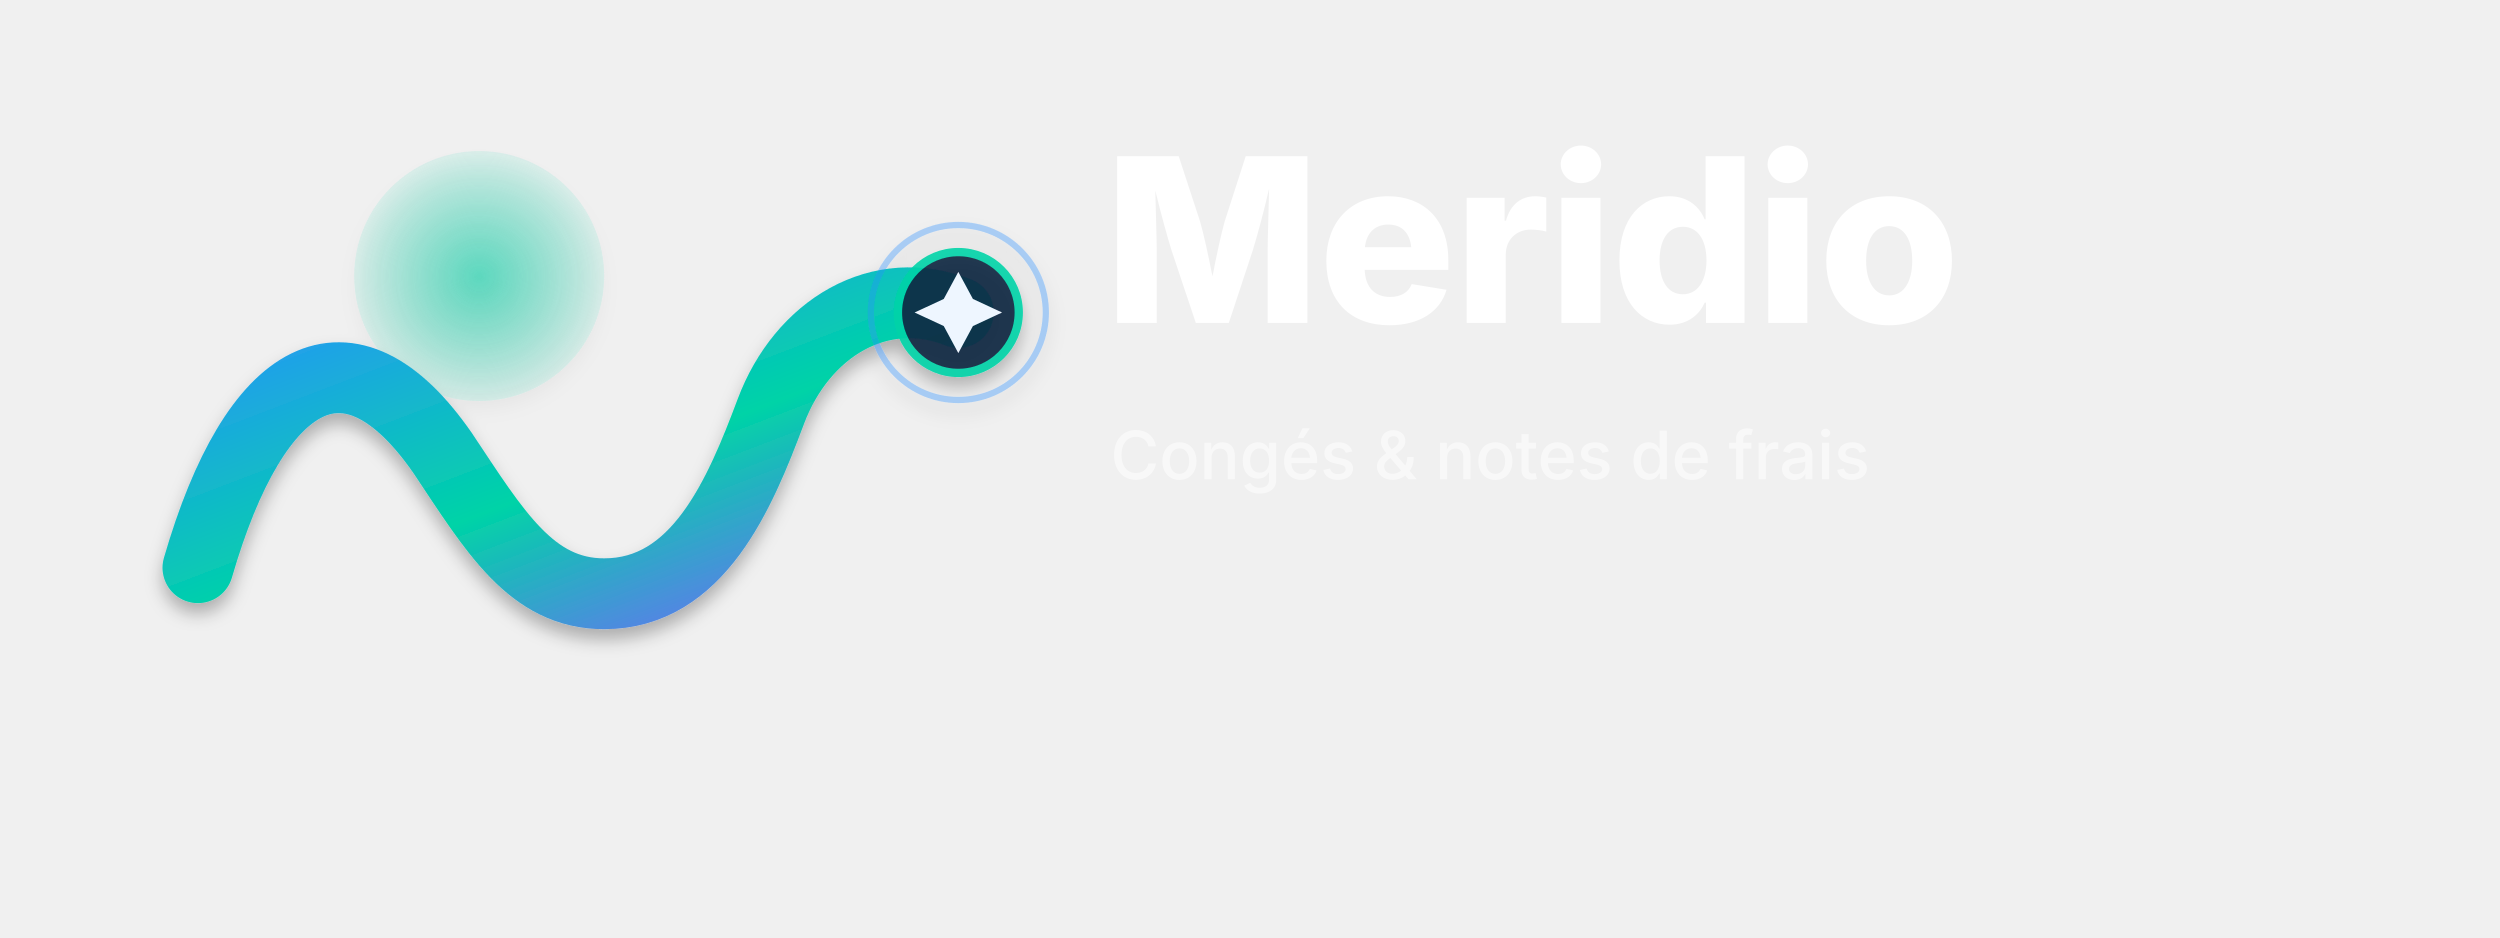
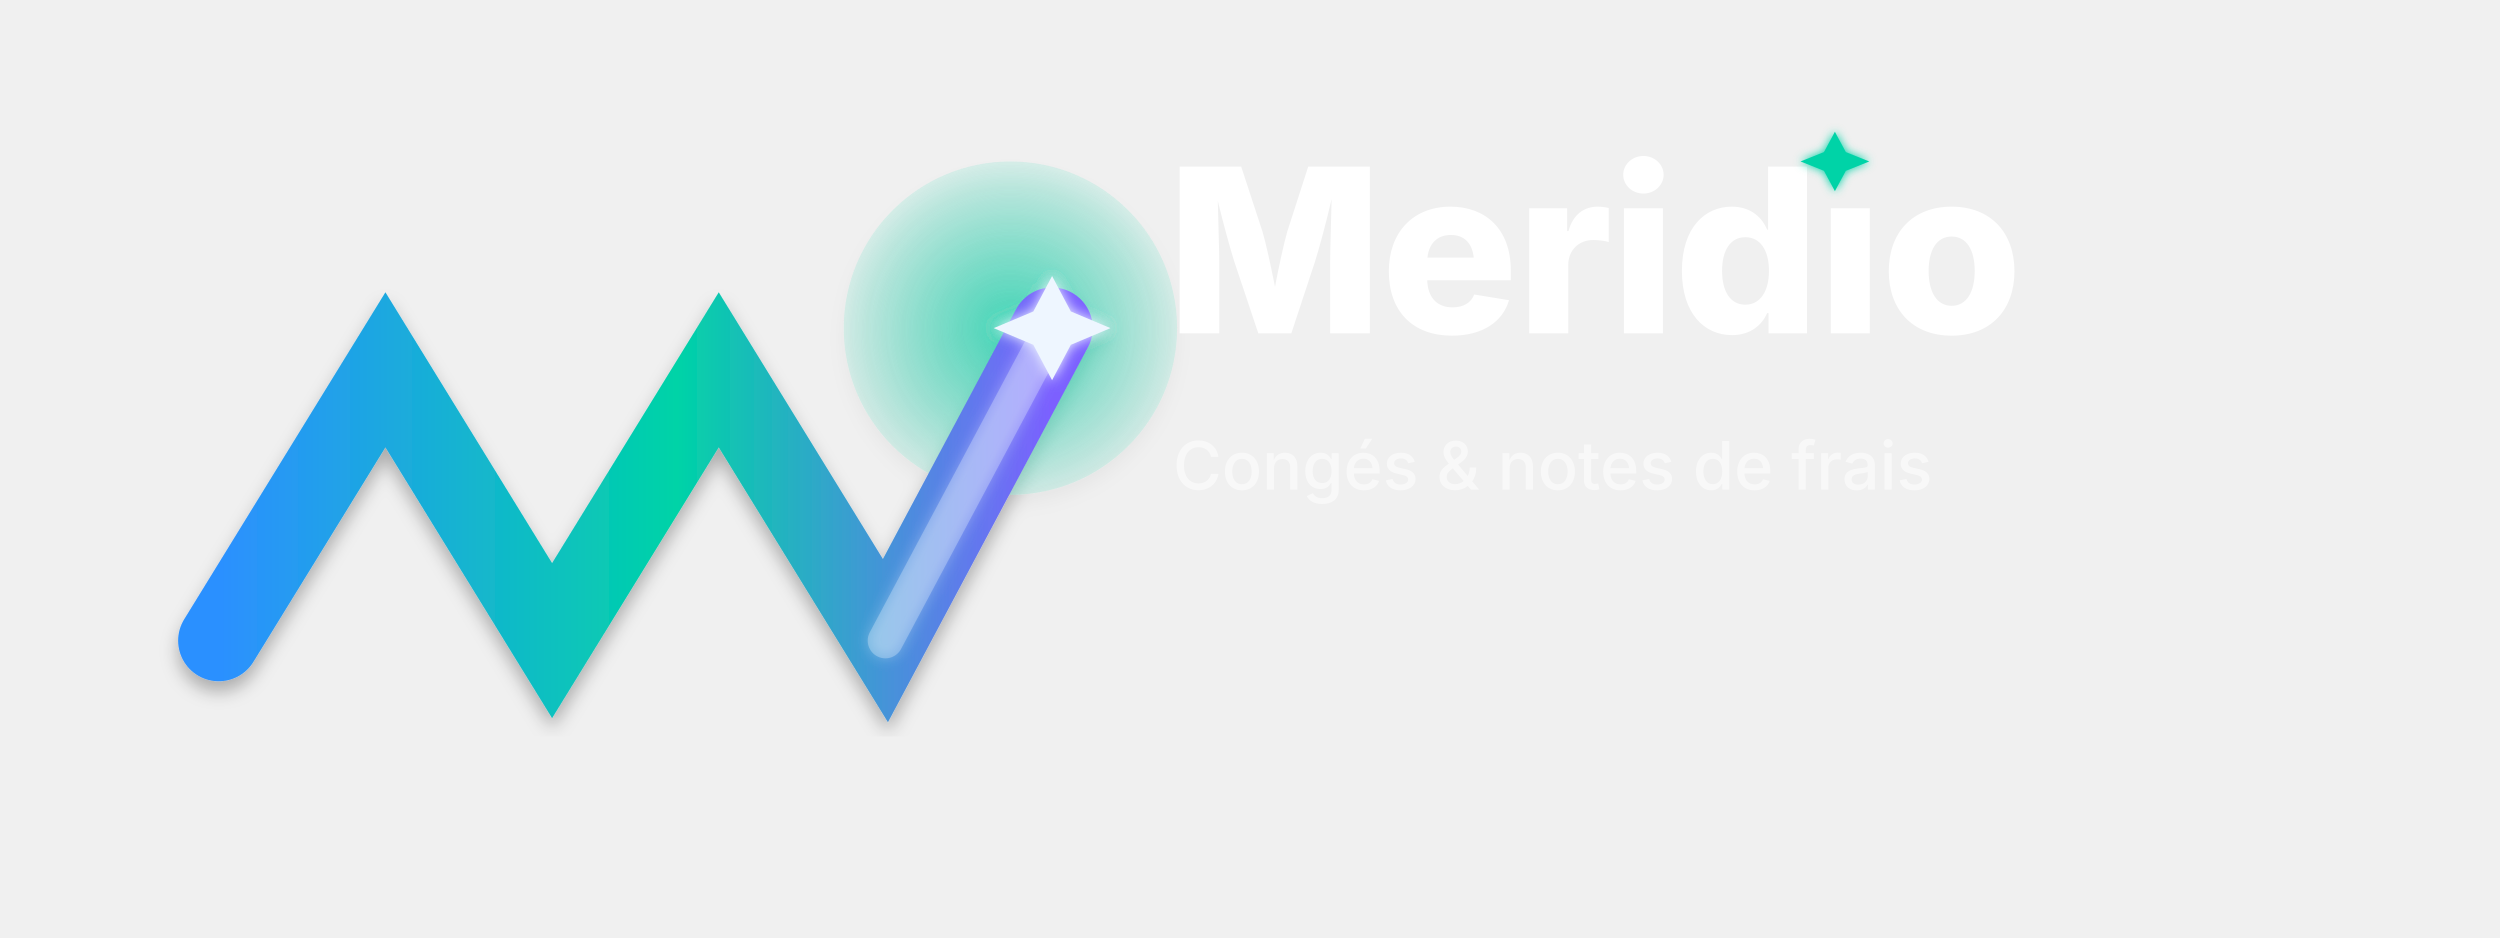
<svg xmlns="http://www.w3.org/2000/svg" width="2400" height="900" viewBox="0 0 2400 900">
  <defs>
-     <linearGradient id="gRibbon" x1="0" y1="0" x2="1" y2="1">
+     <linearGradient id="gWave" x1="0" y1="0" x2="1" y2="0">
      <stop offset="0" stop-color="#2c90ff" />
      <stop offset="0.55" stop-color="#00d3a7" />
      <stop offset="1" stop-color="#7b61ff" />
    </linearGradient>
-     <radialGradient id="gGlow" cx="50%" cy="50%" r="60%">
-       <stop offset="0" stop-color="#00d3a7" stop-opacity="0.55" />
+     <radialGradient id="gPulse" cx="50%" cy="50%" r="60%">
+       <stop offset="0" stop-color="#00d3a7" stop-opacity="0.65" />
      <stop offset="1" stop-color="#00d3a7" stop-opacity="0" />
    </radialGradient>
    <filter id="softShadow" x="-20%" y="-20%" width="140%" height="140%">
      <feGaussianBlur in="SourceAlpha" stdDeviation="8" result="blur" />
      <feOffset dx="0" dy="10" result="off" />
      <feColorMatrix in="off" type="matrix" values="0 0 0 0 0                 0 0 0 0 0                 0 0 0 0 0                 0 0 0 0.28 0" result="shadow" />
      <feMerge>
        <feMergeNode in="shadow" />
        <feMergeNode in="SourceGraphic" />
      </feMerge>
    </filter>
+     <filter id="glow" x="-50%" y="-50%" width="200%" height="200%">
+       <feGaussianBlur stdDeviation="6" result="b" />
+       <feMerge>
+         <feMergeNode in="b" />
+         <feMergeNode in="SourceGraphic" />
+       </feMerge>
+     </filter>
  </defs>
-   <g transform="translate(150,185)" filter="url(#softShadow)">
-     <circle cx="310" cy="80" r="120" fill="url(#gGlow)" />
-     <path d="M 40 360              C 95 170, 185 120, 275 250              C 325 325, 360 385, 430 385              C 520 385, 560 290, 590 210              C 620 130, 695 85, 770 115" fill="none" stroke="url(#gRibbon)" stroke-width="68" stroke-linecap="round" stroke-linejoin="round" />
-     <circle cx="770" cy="115" r="58" fill="#0b2540" opacity="0.90" stroke="#00d3a7" stroke-width="8" />
-     <path d="M 770 76              L 784 102              L 812 115              L 784 128              L 770 154              L 756 128              L 728 115              L 756 102 Z" fill="#eef6ff" />
-     <circle cx="770" cy="115" r="84" fill="none" stroke="#2c90ff" stroke-width="6" opacity="0.35" />
+   <g transform="translate(150,195)" filter="url(#softShadow)">
+     <circle cx="820" cy="120" r="160" fill="url(#gPulse)" />
+     <path d="M 60 420              L 220 160              L 380 420              L 540 160              L 700 420              L 860 120" fill="none" stroke="url(#gWave)" stroke-width="78" stroke-linecap="round" stroke-linejoin="miter" stroke-miterlimit="4" />
+     <path d="M 700 420 L 860 120" fill="none" stroke="#eef6ff" stroke-opacity="0.30" stroke-width="34" stroke-linecap="round" filter="url(#glow)" />
+     <path d="M 860 70              L 878 104              L 916 120              L 878 136              L 860 170              L 842 136              L 804 120              L 842 104 Z" fill="#eef6ff" filter="url(#glow)" />
  </g>
-   <g transform="translate(1060,310)">
-     <text x="0" y="0" font-family="Inter, ui-sans-serif, system-ui, -apple-system, Segoe UI, Roboto, Helvetica, Arial" font-size="220" font-weight="800" fill="#ffffff" letter-spacing="-2">Meridio</text>
+   <g transform="translate(1120,320)">
+     <text x="0" y="0" font-family="Inter, ui-sans-serif, system-ui, -apple-system, Segoe UI, Roboto, Helvetica, Arial" font-size="220" font-weight="800" fill="#ffffff" letter-spacing="-2">Meridıo</text>
+     <g transform="translate(551.5,-223.5) scale(0.75)">
+       <path d="M 120 40                L 134 66                L 164 78                L 134 90                L 120 116                L 106 90                L 76 78                L 106 66 Z" fill="#00d3a7" filter="url(#glow)" />
+     </g>
    <text x="6" y="150" font-family="Inter, ui-sans-serif, system-ui, -apple-system, Segoe UI, Roboto, Helvetica, Arial" font-size="64" font-weight="500" fill="rgba(255,255,255,0.6)" opacity="0.92">Congés &amp; notes de frais</text>
  </g>
</svg>
